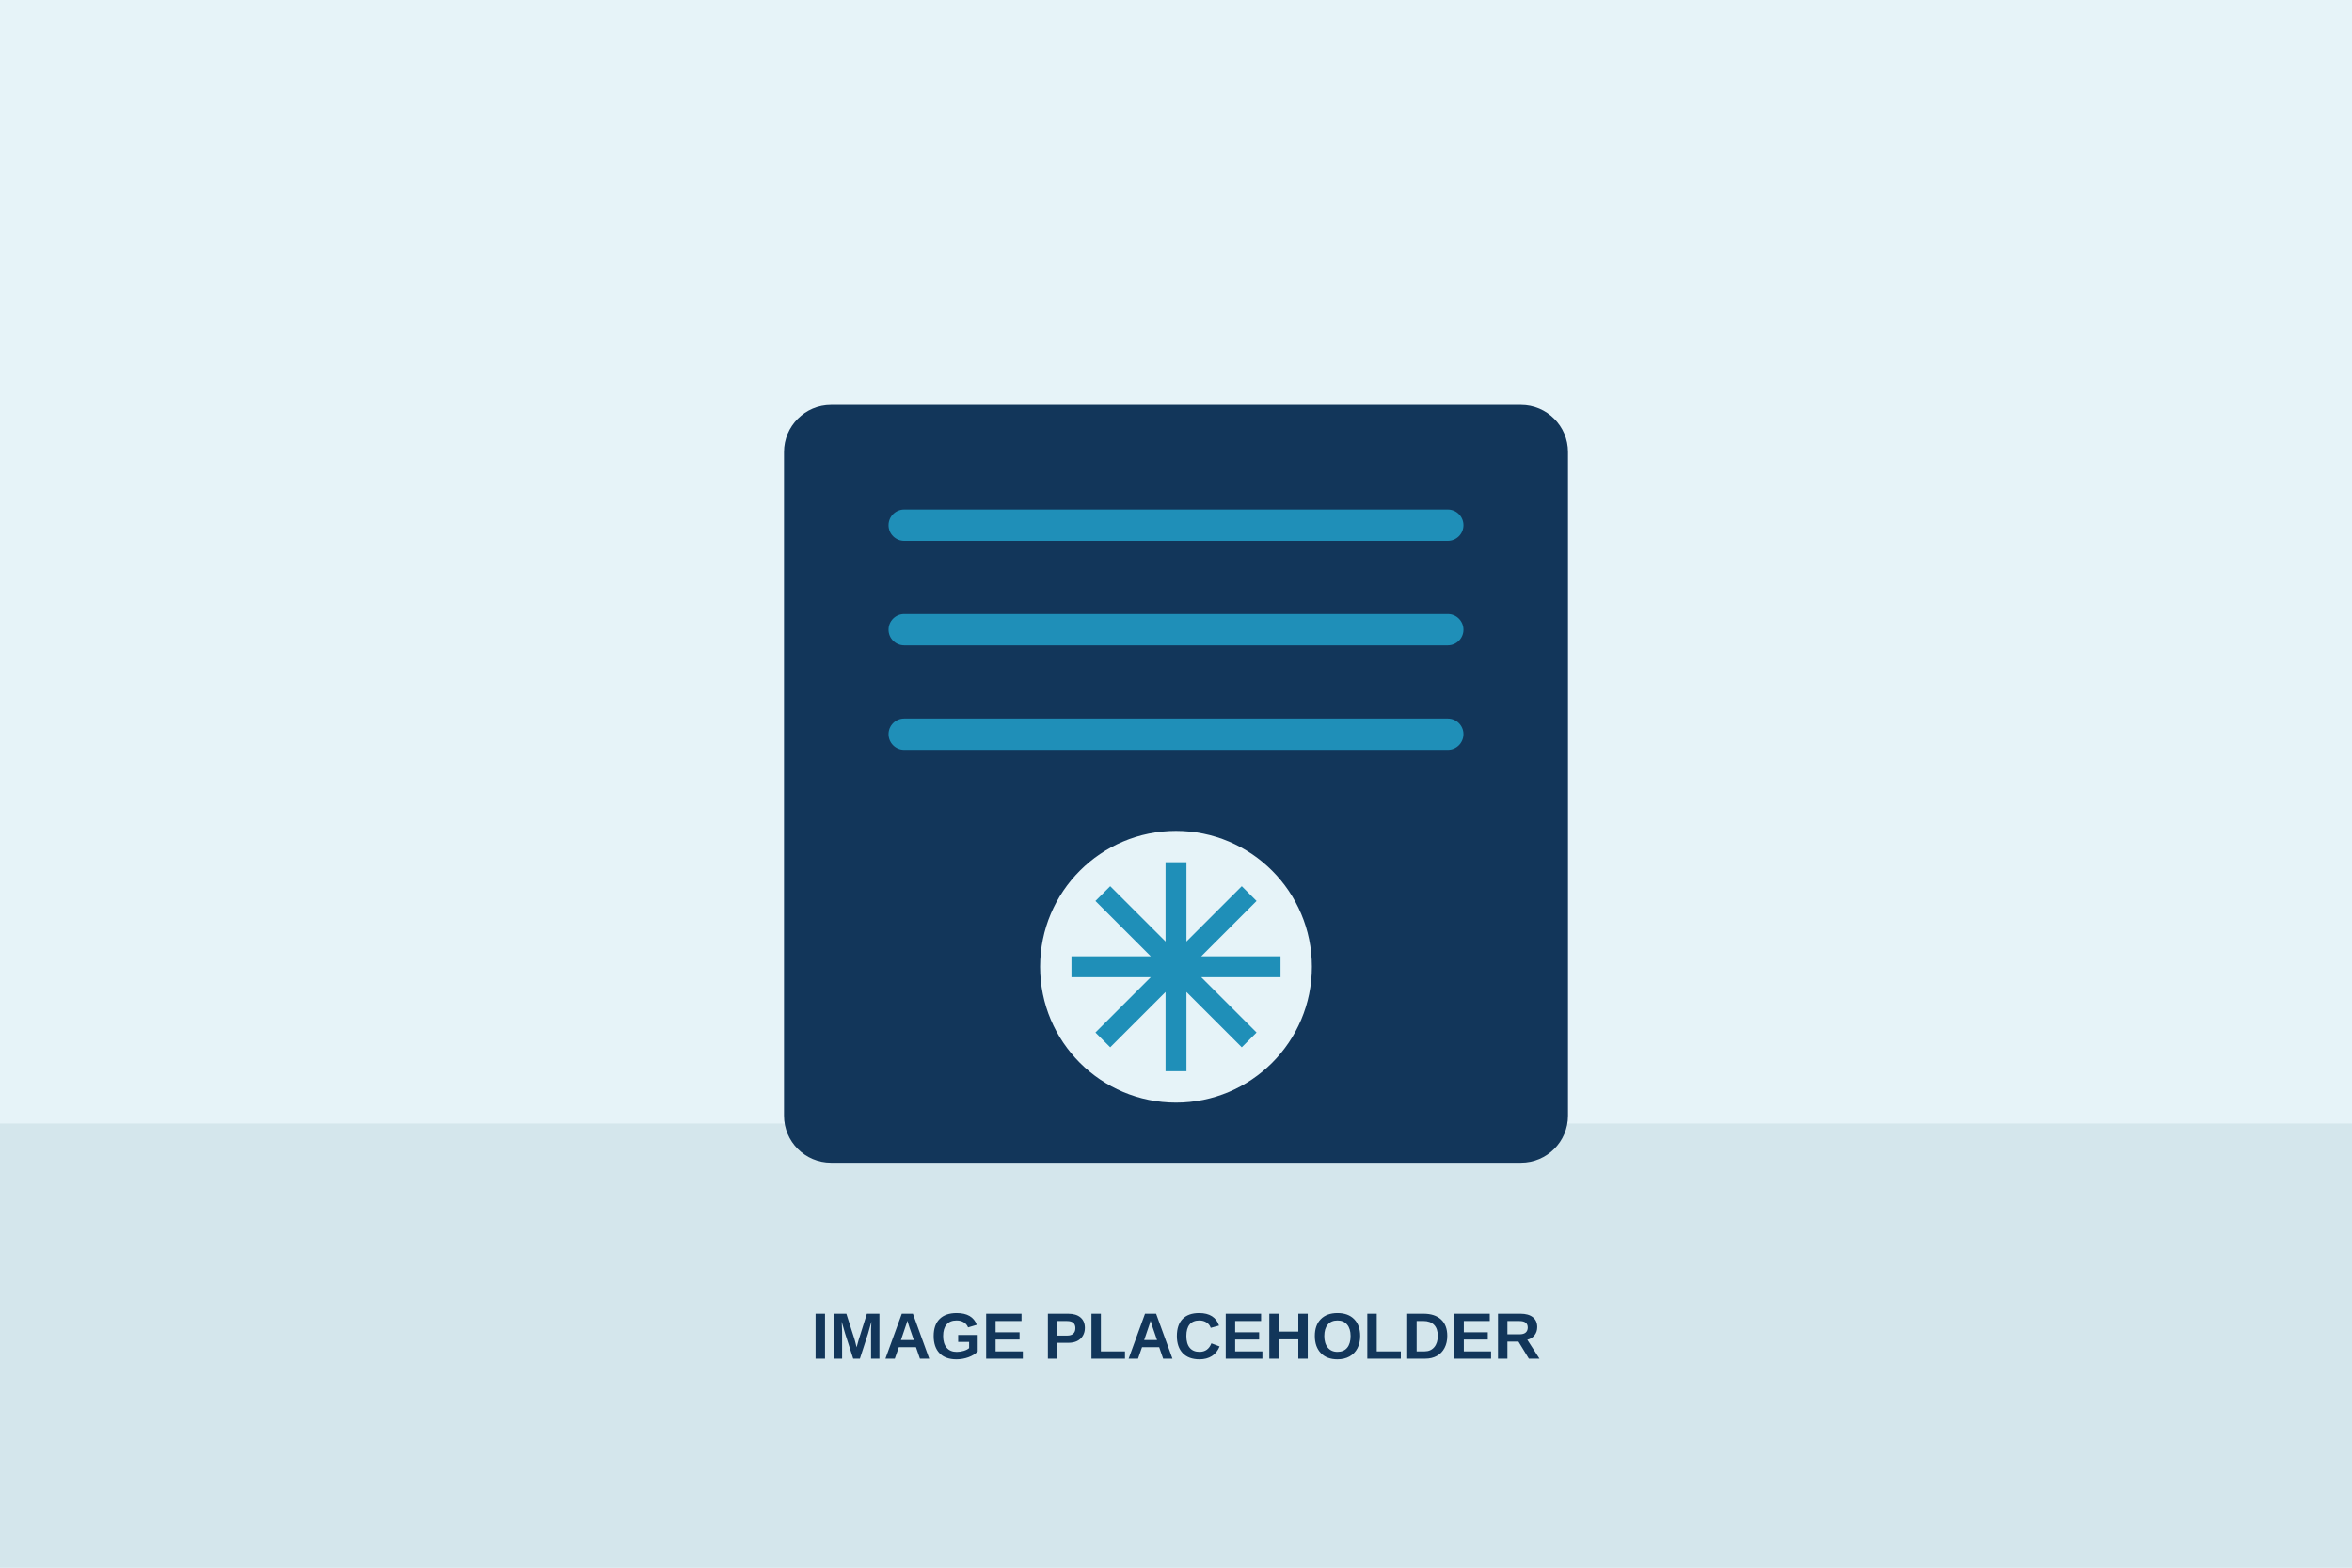
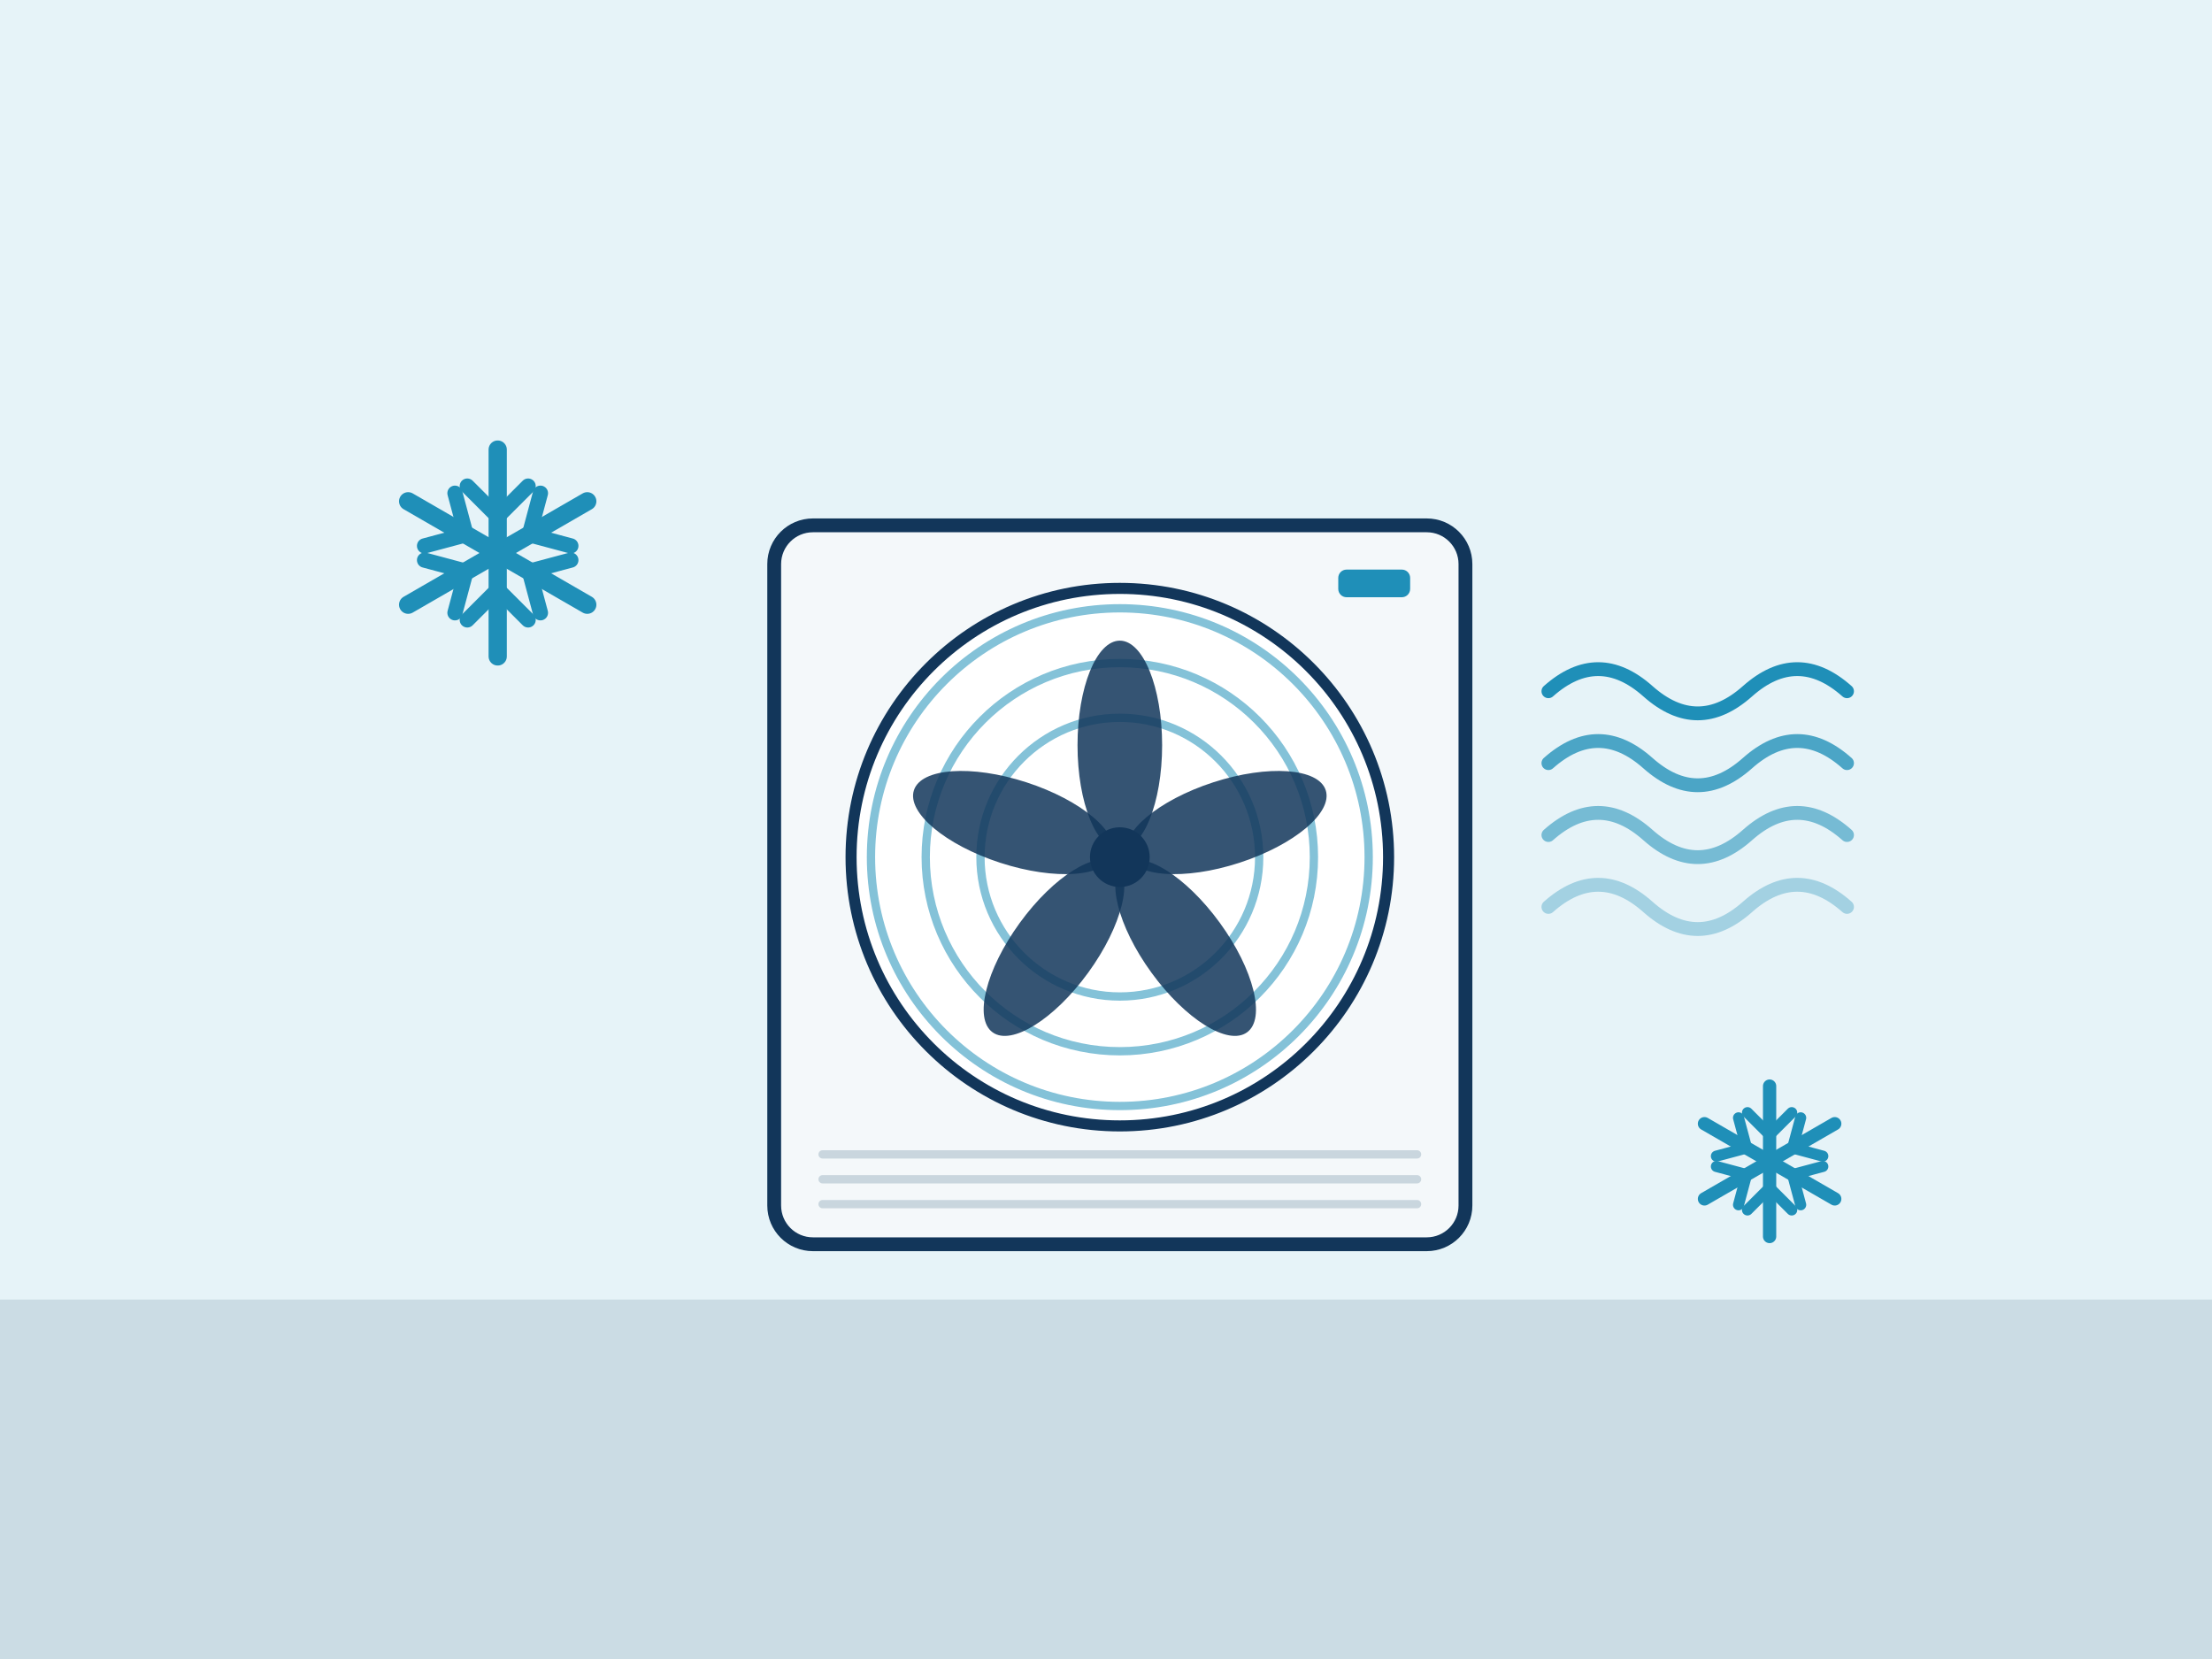
- <svg xmlns="http://www.w3.org/2000/svg" viewBox="0 0 900 600">
-   <rect width="900" height="600" fill="#E6F3F8" />
-   <path d="M0 430h900v170H0z" fill="#d4e6ec" />
-   <g fill="#12365A">
-     <rect x="300" y="155" width="300" height="290" rx="18" />
-     <rect x="340" y="195" width="220" height="12" rx="6" fill="#1F8FB8" />
-     <rect x="340" y="235" width="220" height="12" rx="6" fill="#1F8FB8" />
-     <rect x="340" y="275" width="220" height="12" rx="6" fill="#1F8FB8" />
-     <circle cx="450" cy="370" r="52" fill="#E6F3F8" />
-     <path d="M450 330v80m-40-40h80m-68-28 56 56m0-56-56 56" stroke="#1F8FB8" stroke-width="8" />
+ <svg xmlns="http://www.w3.org/2000/svg" viewBox="0 0 800 600" role="img" aria-hidden="true">
+   <rect width="800" height="600" fill="#E6F3F8" />
+   <rect x="0" y="470" width="800" height="130" fill="#CBDCE4" />
+   <rect x="280" y="190" width="250" height="260" rx="14" fill="#F4F8FA" stroke="#12365A" stroke-width="5" />
+   <circle cx="405.0" cy="310.0" r="97.2" fill="#fff" stroke="#12365A" stroke-width="4" />
+   <circle cx="405.0" cy="310.0" r="90.0" fill="none" stroke="#1F8FB8" stroke-width="3" opacity=".55" />
+   <circle cx="405.0" cy="310.0" r="70.2" fill="none" stroke="#1F8FB8" stroke-width="3" opacity=".55" />
+   <circle cx="405.0" cy="310.0" r="50.4" fill="none" stroke="#1F8FB8" stroke-width="3" opacity=".55" />
+   <ellipse cx="405.0" cy="269.5" rx="15.3" ry="37.8" fill="#12365A" opacity=".85" transform="rotate(0 405.0 310.0)" />
+   <ellipse cx="405.0" cy="269.5" rx="15.3" ry="37.8" fill="#12365A" opacity=".85" transform="rotate(72 405.0 310.0)" />
+   <ellipse cx="405.0" cy="269.5" rx="15.3" ry="37.8" fill="#12365A" opacity=".85" transform="rotate(144 405.0 310.0)" />
+   <ellipse cx="405.0" cy="269.5" rx="15.3" ry="37.8" fill="#12365A" opacity=".85" transform="rotate(216 405.0 310.0)" />
+   <ellipse cx="405.0" cy="269.5" rx="15.3" ry="37.8" fill="#12365A" opacity=".85" transform="rotate(288 405.0 310.0)" />
+   <circle cx="405.0" cy="310.0" r="10.8" fill="#12365A" />
+   <rect x="296" y="416" width="218" height="3" rx="1.5" fill="#C9D6DE" />
+   <rect x="296" y="425" width="218" height="3" rx="1.5" fill="#C9D6DE" />
+   <rect x="296" y="434" width="218" height="3" rx="1.5" fill="#C9D6DE" />
+   <rect x="484" y="206" width="26" height="10" rx="3" fill="#1F8FB8" />
+   <path d="M560 250 q18 -16 36 0 t36 0 t36 0" fill="none" stroke="#1F8FB8" stroke-width="5" stroke-linecap="round" opacity="1.0" />
+   <path d="M560 276 q18 -16 36 0 t36 0 t36 0" fill="none" stroke="#1F8FB8" stroke-width="5" stroke-linecap="round" opacity="0.78" />
+   <path d="M560 302 q18 -16 36 0 t36 0 t36 0" fill="none" stroke="#1F8FB8" stroke-width="5" stroke-linecap="round" opacity="0.56" />
+   <path d="M560 328 q18 -16 36 0 t36 0 t36 0" fill="none" stroke="#1F8FB8" stroke-width="5" stroke-linecap="round" opacity="0.34" />
+   <g transform="translate(180 200) scale(1.1)">
+     <g transform="rotate(0)">
+       <line x1="0" y1="-34" x2="0" y2="34" stroke="#1F8FB8" stroke-width="6" stroke-linecap="round" />
+       <path d="M-10 -22 L0 -12 L10 -22 M-10 22 L0 12 L10 22" fill="none" stroke="#1F8FB8" stroke-width="5" stroke-linecap="round" />
+     </g>
+     <g transform="rotate(60)">
+       <line x1="0" y1="-34" x2="0" y2="34" stroke="#1F8FB8" stroke-width="6" stroke-linecap="round" />
+       <path d="M-10 -22 L0 -12 L10 -22 M-10 22 L0 12 L10 22" fill="none" stroke="#1F8FB8" stroke-width="5" stroke-linecap="round" />
+     </g>
+     <g transform="rotate(120)">
+       <line x1="0" y1="-34" x2="0" y2="34" stroke="#1F8FB8" stroke-width="6" stroke-linecap="round" />
+       <path d="M-10 -22 L0 -12 L10 -22 M-10 22 L0 12 L10 22" fill="none" stroke="#1F8FB8" stroke-width="5" stroke-linecap="round" />
+     </g>
  </g>
-   <text x="450" y="520" text-anchor="middle" font-family="Arial" font-size="25" font-weight="700" fill="#12365A">IMAGE PLACEHOLDER</text>
+   <g transform="translate(640 420) scale(0.8)">
+     <g transform="rotate(0)">
+       <line x1="0" y1="-34" x2="0" y2="34" stroke="#1F8FB8" stroke-width="6" stroke-linecap="round" />
+       <path d="M-10 -22 L0 -12 L10 -22 M-10 22 L0 12 L10 22" fill="none" stroke="#1F8FB8" stroke-width="5" stroke-linecap="round" />
+     </g>
+     <g transform="rotate(60)">
+       <line x1="0" y1="-34" x2="0" y2="34" stroke="#1F8FB8" stroke-width="6" stroke-linecap="round" />
+       <path d="M-10 -22 L0 -12 L10 -22 M-10 22 L0 12 L10 22" fill="none" stroke="#1F8FB8" stroke-width="5" stroke-linecap="round" />
+     </g>
+     <g transform="rotate(120)">
+       <line x1="0" y1="-34" x2="0" y2="34" stroke="#1F8FB8" stroke-width="6" stroke-linecap="round" />
+       <path d="M-10 -22 L0 -12 L10 -22 M-10 22 L0 12 L10 22" fill="none" stroke="#1F8FB8" stroke-width="5" stroke-linecap="round" />
+     </g>
+   </g>
</svg>
